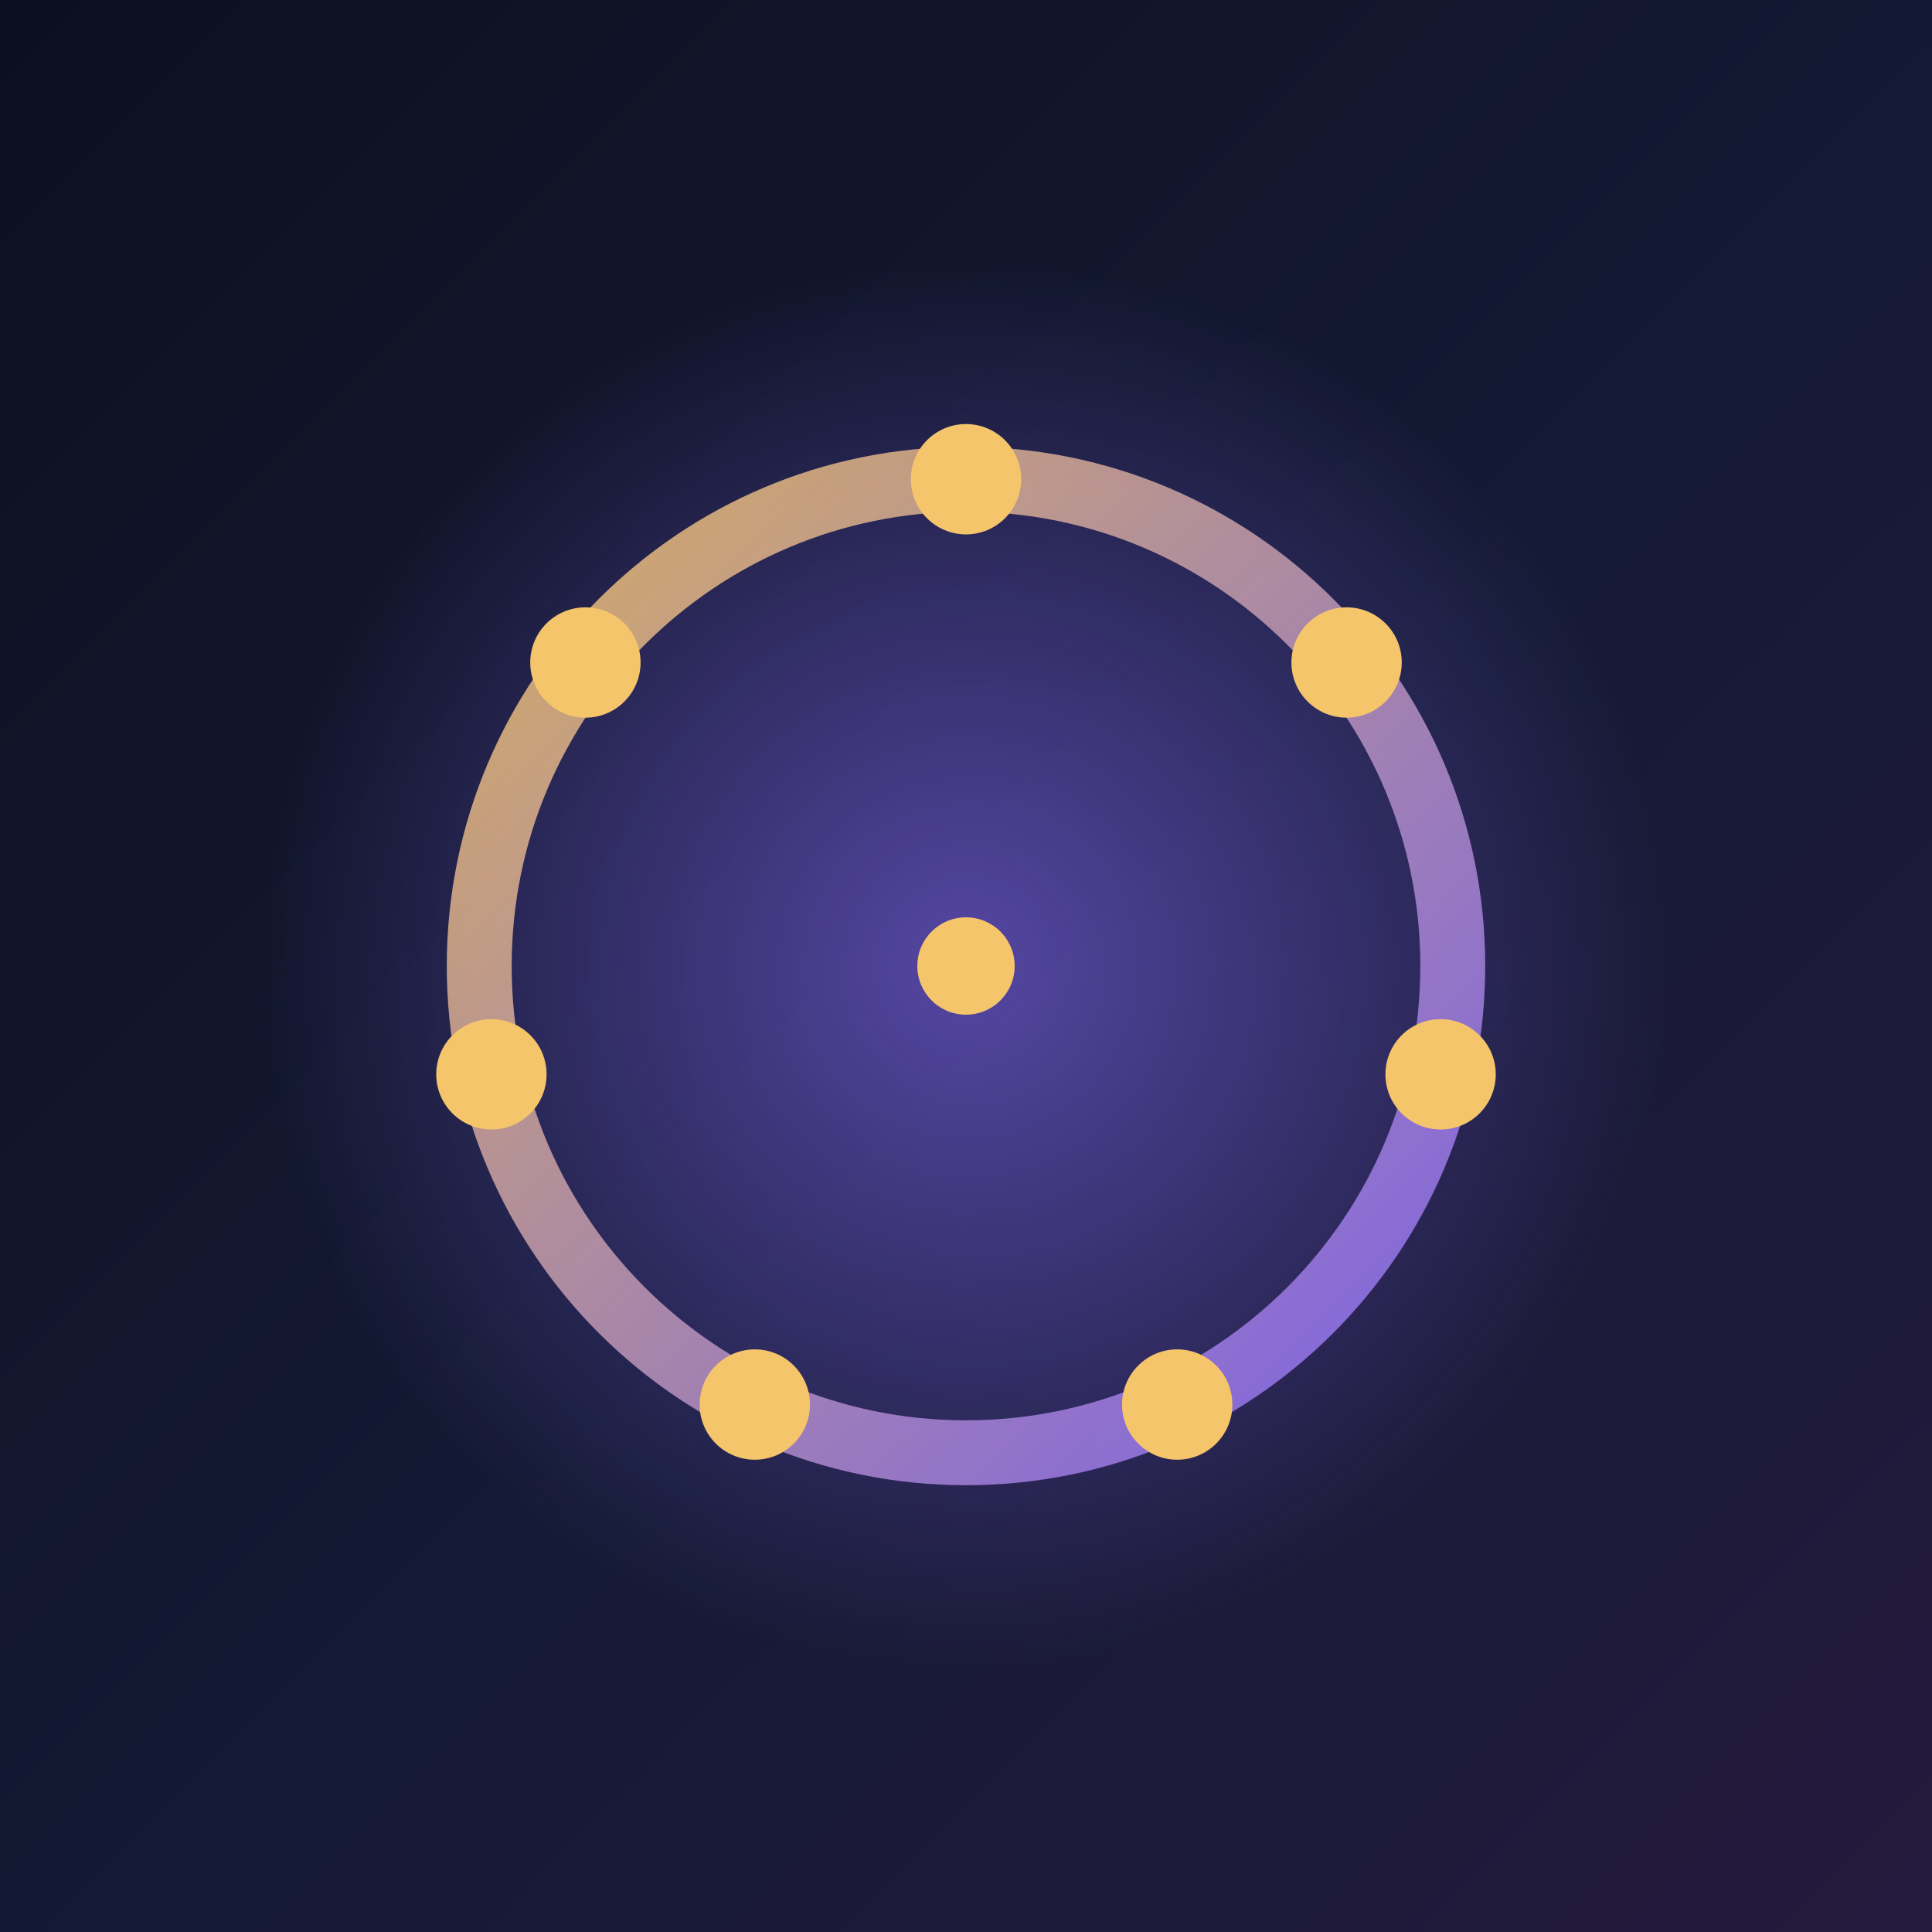
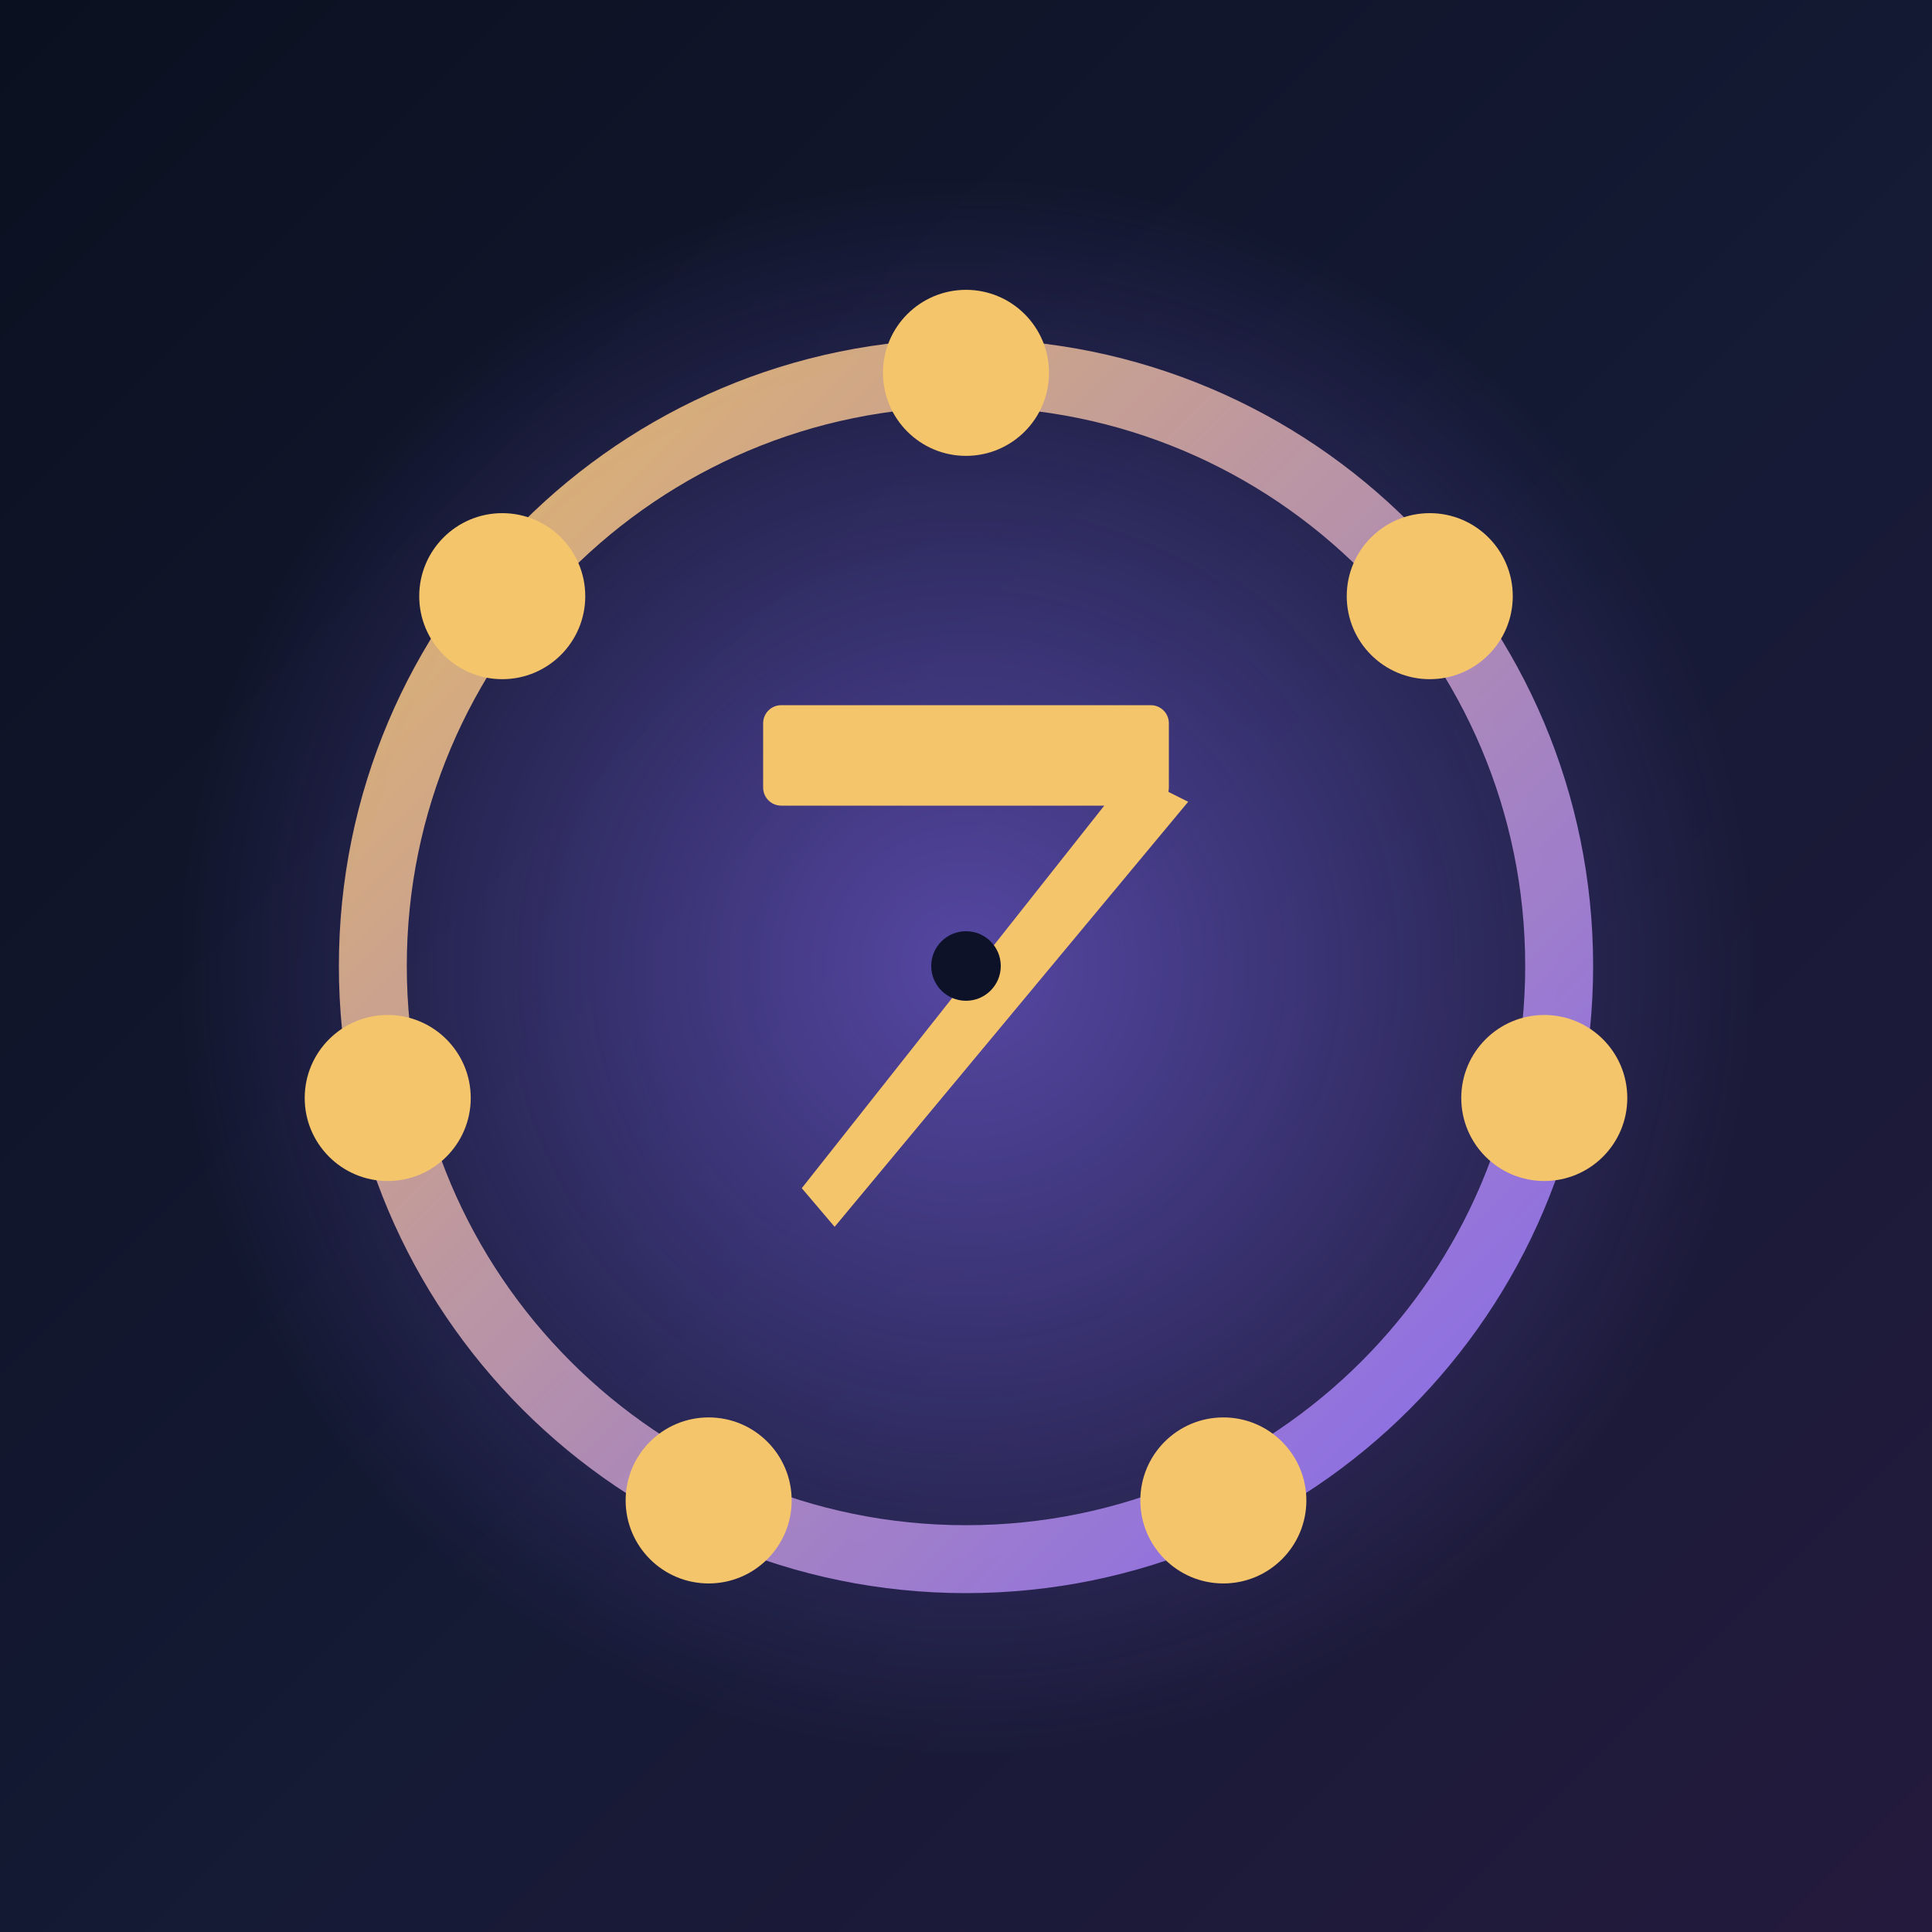
<svg xmlns="http://www.w3.org/2000/svg" viewBox="0 0 512 512" width="512" height="512">
  <defs>
    <linearGradient id="bg" x1="0" y1="0" x2="1" y2="1">
      <stop offset="0%" stop-color="#0b1020" />
      <stop offset="55%" stop-color="#151a35" />
      <stop offset="100%" stop-color="#241a3d" />
    </linearGradient>
    <linearGradient id="ring" x1="0" y1="0" x2="1" y2="1">
      <stop offset="0%" stop-color="#f5c56b" />
      <stop offset="100%" stop-color="#8b6cff" />
    </linearGradient>
    <radialGradient id="halo" cx="50%" cy="50%" r="50%">
      <stop offset="0%" stop-color="#8b6cff" stop-opacity=".55" />
      <stop offset="100%" stop-color="#8b6cff" stop-opacity="0" />
    </radialGradient>
  </defs>
  <rect width="512" height="512" fill="url(#bg)" />
-   <circle cx="256" cy="256" r="188.34" fill="url(#halo)" />
-   <circle cx="256" cy="256" r="129" fill="none" stroke="url(#ring)" stroke-width="17.2" opacity=".85" />
-   <circle cx="256.00" cy="127.00" r="14.62" fill="#f5c56b" />
-   <circle cx="356.86" cy="175.57" r="14.62" fill="#f5c56b" />
-   <circle cx="381.77" cy="284.71" r="14.62" fill="#f5c56b" />
-   <circle cx="311.97" cy="372.22" r="14.62" fill="#f5c56b" />
-   <circle cx="200.03" cy="372.22" r="14.62" fill="#f5c56b" />
-   <circle cx="130.23" cy="284.71" r="14.62" fill="#f5c56b" />
-   <circle cx="155.14" cy="175.57" r="14.62" fill="#f5c56b" />
-   <circle cx="256" cy="256" r="12.9" fill="#f5c56b" />
+   <circle cx="256" cy="256" r="210.649" fill="url(#halo)" />
+   <circle cx="256" cy="256" r="157.194" fill="none" stroke="url(#ring)" stroke-width="18" opacity=".92" />
+   <circle cx="256.00" cy="98.81" r="22" fill="#f5c56b" />
+   <circle cx="378.90" cy="157.99" r="22" fill="#f5c56b" />
+   <circle cx="409.25" cy="290.98" r="22" fill="#f5c56b" />
+   <circle cx="324.20" cy="397.63" r="22" fill="#f5c56b" />
+   <circle cx="187.80" cy="397.63" r="22" fill="#f5c56b" />
+   <circle cx="102.75" cy="290.98" r="22" fill="#f5c56b" />
+   <circle cx="133.10" cy="157.99" r="22" fill="#f5c56b" />
+   <g transform="translate(256 256)">
+     <rect x="-53.76" y="-69.12" width="107.52" height="26.624" rx="4.792" fill="#f5c56b" />
+     <path d="M 43.52 -51.2                L -43.52 58.88                L -34.816 69.12                L 58.88 -43.52 Z" fill="#f5c56b" />
+     <circle r="9.216" fill="#0e1228" />
+   </g>
</svg>
